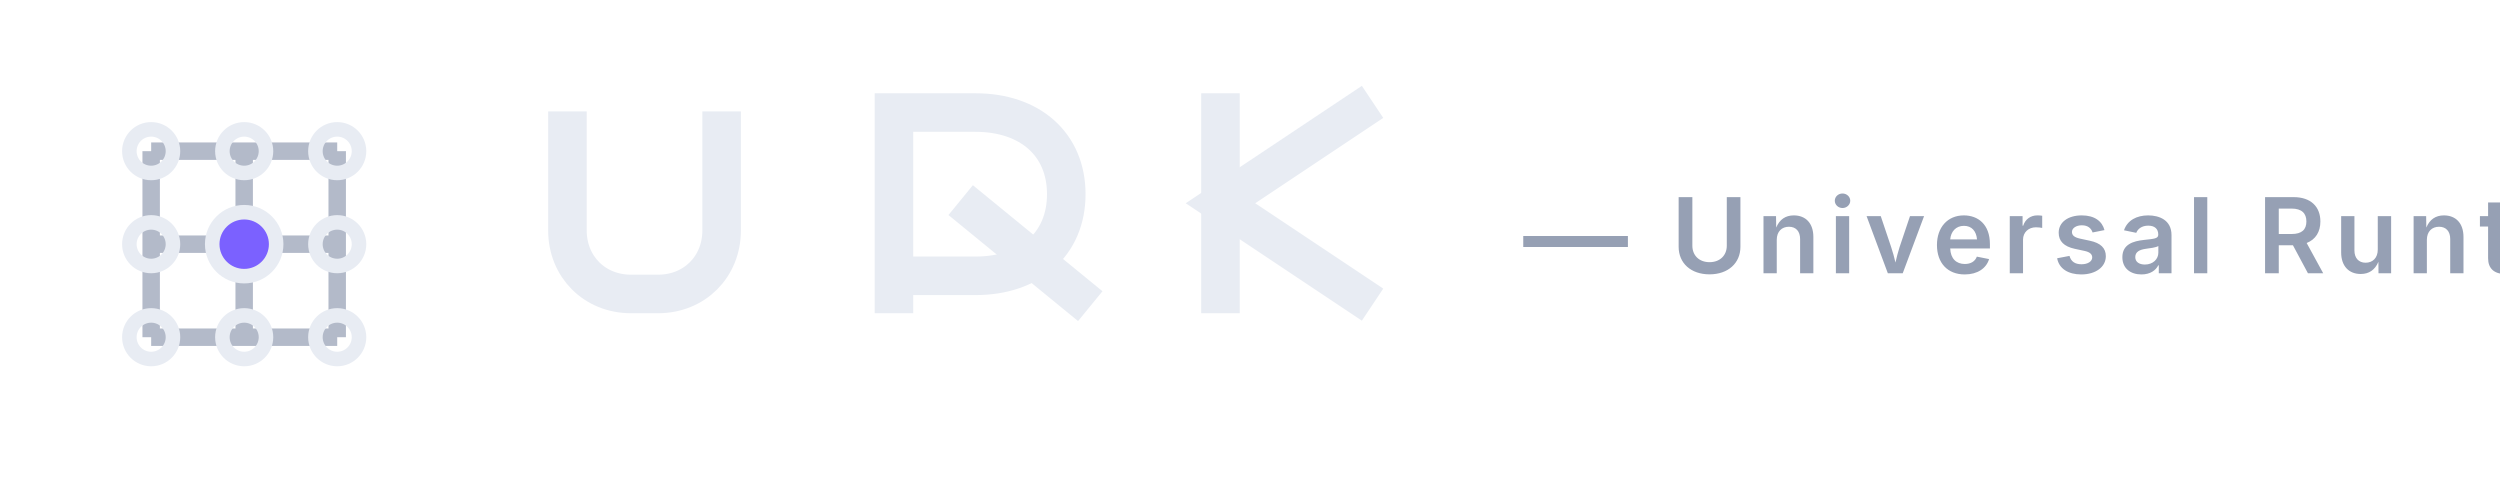
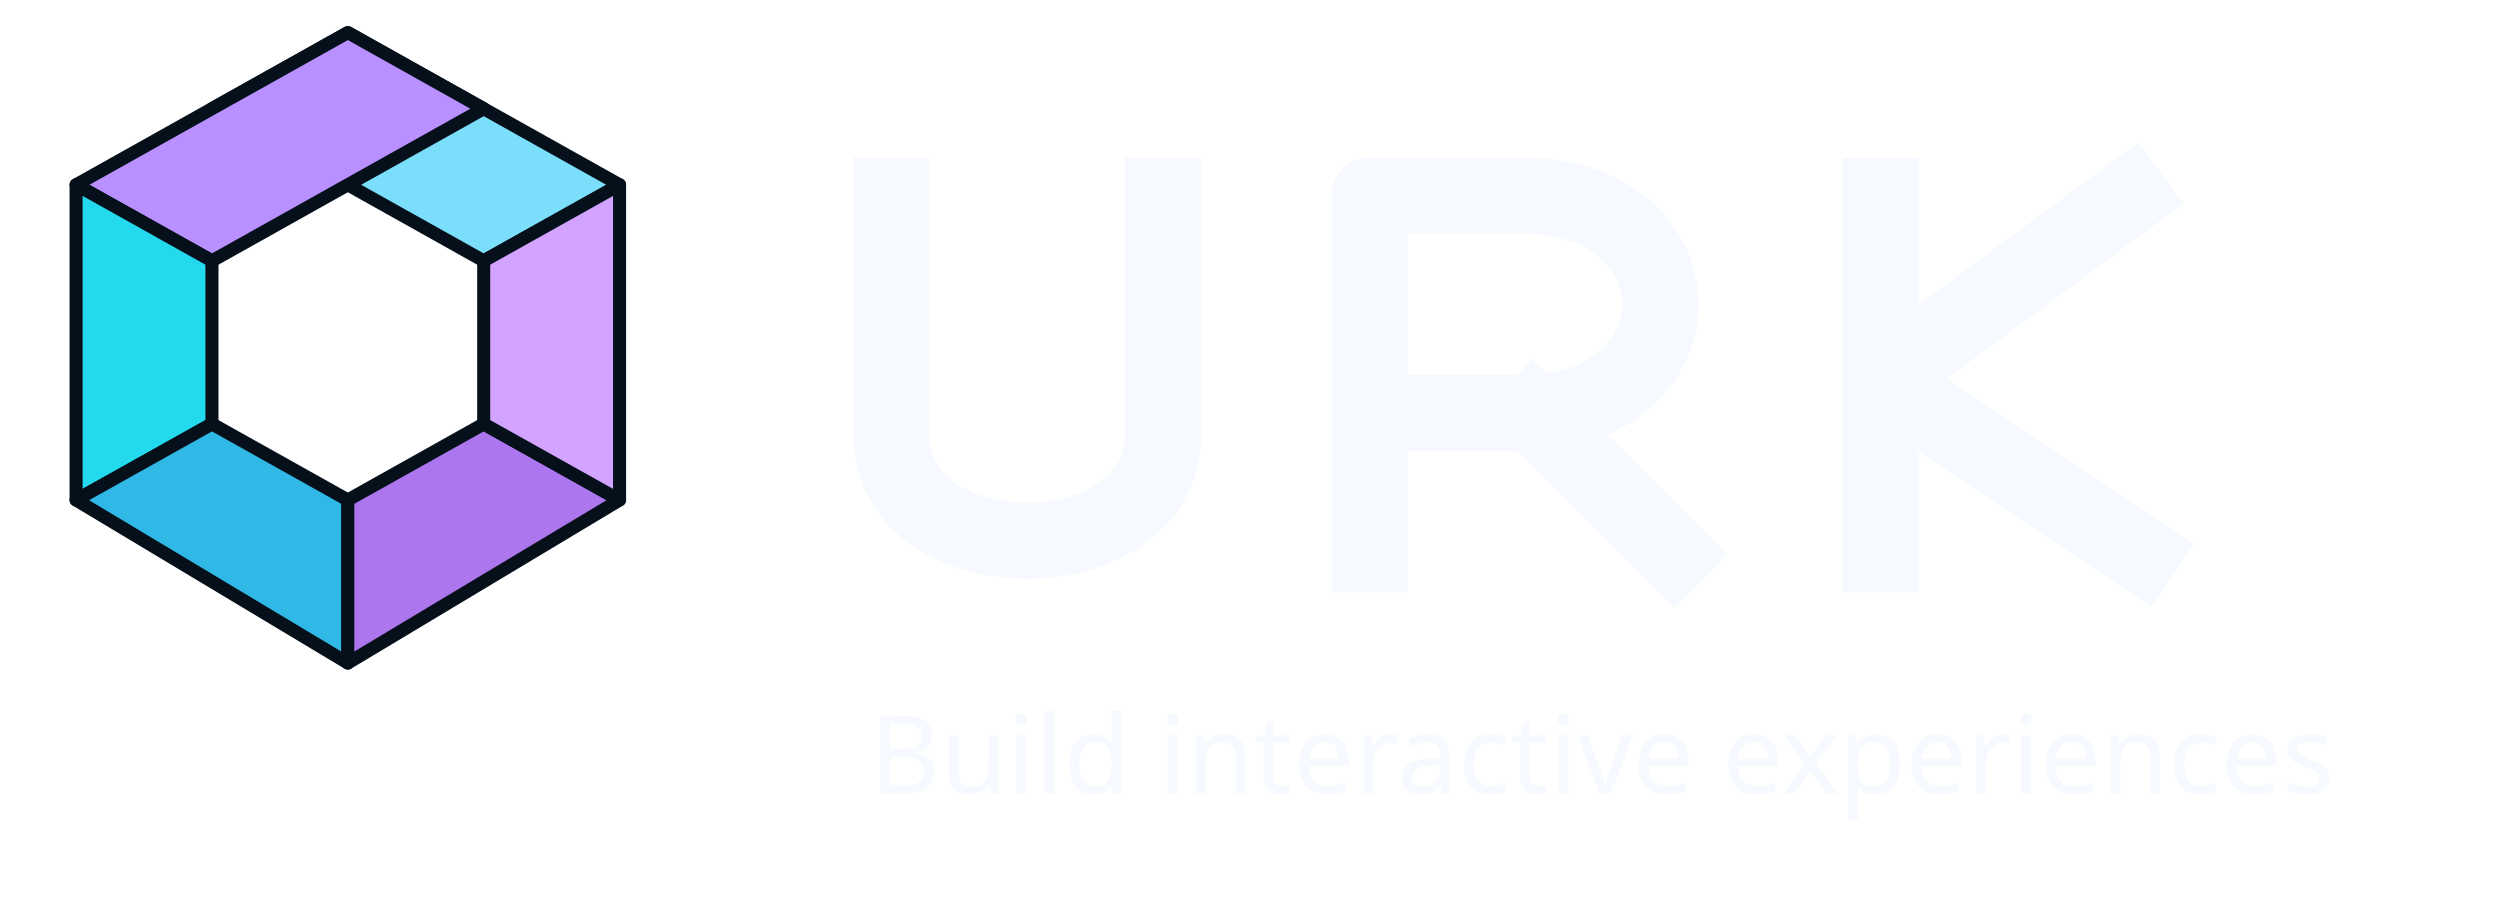
- <svg xmlns="http://www.w3.org/2000/svg" viewBox="0 0 430 84" fill="none">
-   <g transform="translate(10 10)">
-     <g stroke="#96A0B4" stroke-opacity=".72" stroke-width="3">
-       <path d="M16 16H48M16 32H48M16 48H48M16 16V48M32 16V48M48 16V48" />
-     </g>
-     <g stroke="#E8ECF3" stroke-width="2.5">
-       <circle cx="16" cy="16" r="3.75" />
-       <circle cx="32" cy="16" r="3.75" />
-       <circle cx="48" cy="16" r="3.75" />
-       <circle cx="16" cy="32" r="3.75" />
-       <circle cx="48" cy="32" r="3.75" />
-       <circle cx="16" cy="48" r="3.75" />
-       <circle cx="32" cy="48" r="3.75" />
-       <circle cx="48" cy="48" r="3.75" />
-     </g>
-     <circle cx="32" cy="32" r="5.5" fill="#7B61FF" stroke="#E8ECF3" stroke-width="2.5" />
+ <svg xmlns="http://www.w3.org/2000/svg" viewBox="0 0 230 84" role="img" aria-label="URK">
+   <g stroke-linejoin="round" stroke="#06101b" stroke-width="1.2">
+     <path fill="#7bdffb" d="M32 3 57 17 44.5 24 19.5 10Z" />
+     <path fill="#b990ff" d="m32 3 12.5 7-25 14L7 17Z" />
+     <path fill="#23d9ee" d="m7 17 12.5 7v15L7 46Z" />
+     <path fill="#30b9e7" d="m7 46 12.5-7L32 46v15Z" />
+     <path fill="#ac76ef" d="m32 46 12.5-7L57 46 32 61Z" />
+     <path fill="#d2a4ff" d="M57 17v29l-12.5-7V24Z" />
  </g>
-   <g transform="translate(82 10) scale(.78)">
-     <g stroke="#E8ECF3" stroke-width="8.5" stroke-linecap="square" stroke-linejoin="miter">
-       <path d="M20 16v22c0 8 6 14 14 14h6c8 0 14-6 14-14V16" />
-       <path d="M92 52V12h18c12 0 20 7 20 18s-8 18-20 18H92" />
-       <path d="M110 34l22 18" />
-       <path d="M164 12v40" />
-       <path d="M194 12l-30 20 30 20" />
-     </g>
+   <g fill="none" stroke="#f6f9ff" stroke-width="7" stroke-linecap="square" stroke-linejoin="round">
+     <path d="M82 18v22c0 13 25 13 25 0V18" />
+     <path d="M126 51V18h14c17 0 17 20 0 20h-14m15 0 13 13" />
+     <path d="M173 18v33m23-33-23 17 24 16" />
  </g>
-   <text x="262" y="47" fill="#96A0B4" font-family="Geist, Inter, Arial, sans-serif" font-size="18" font-weight="600" letter-spacing=".08em">— Universal Runtime Kernel</text>
+   <text x="80" y="73" font-family="system-ui,sans-serif" font-size="10" fill="#f6f9ff">
+     Build interactive experiences
+   </text>
</svg>
